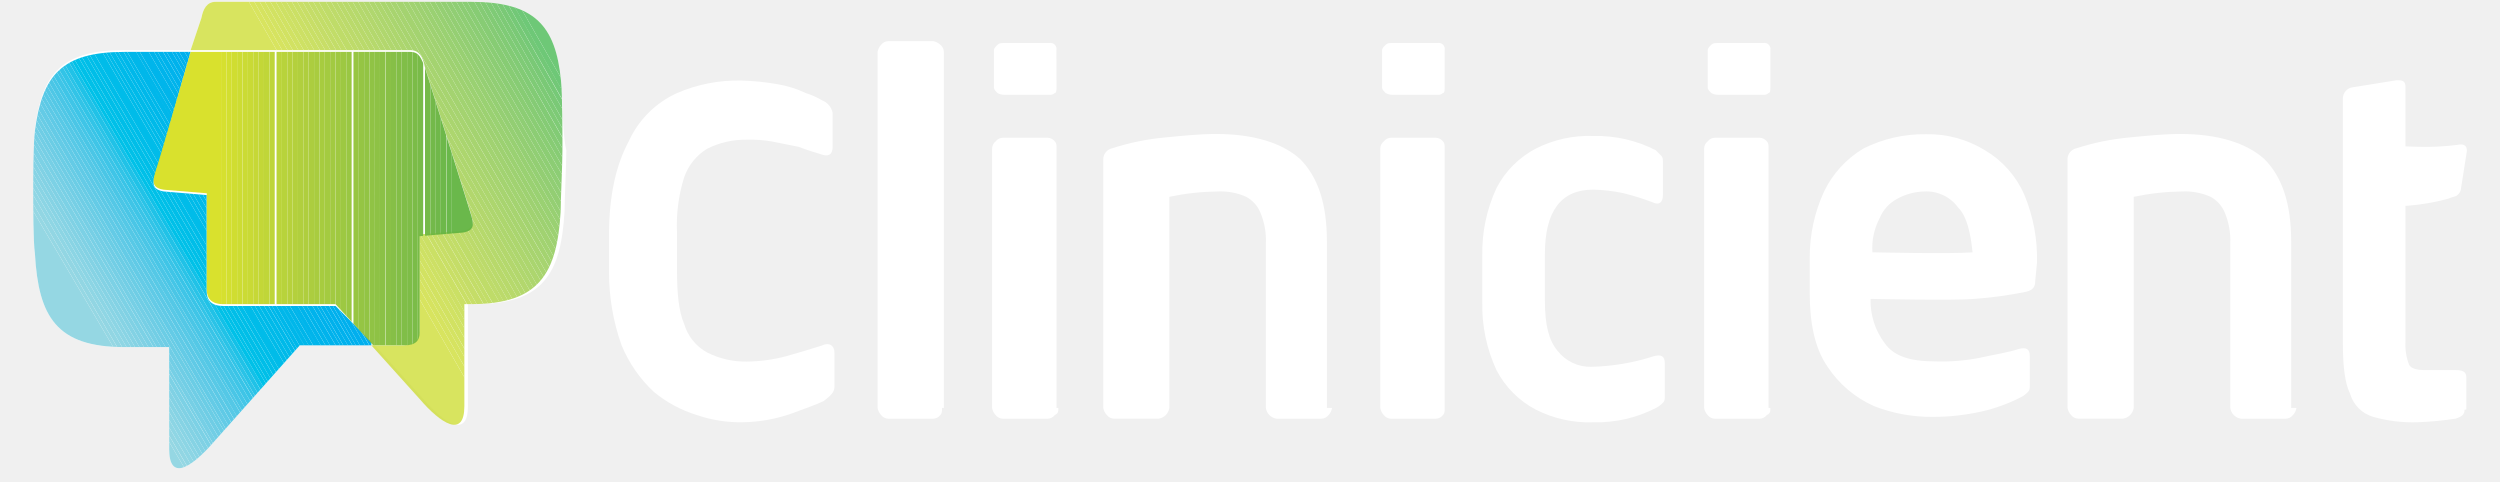
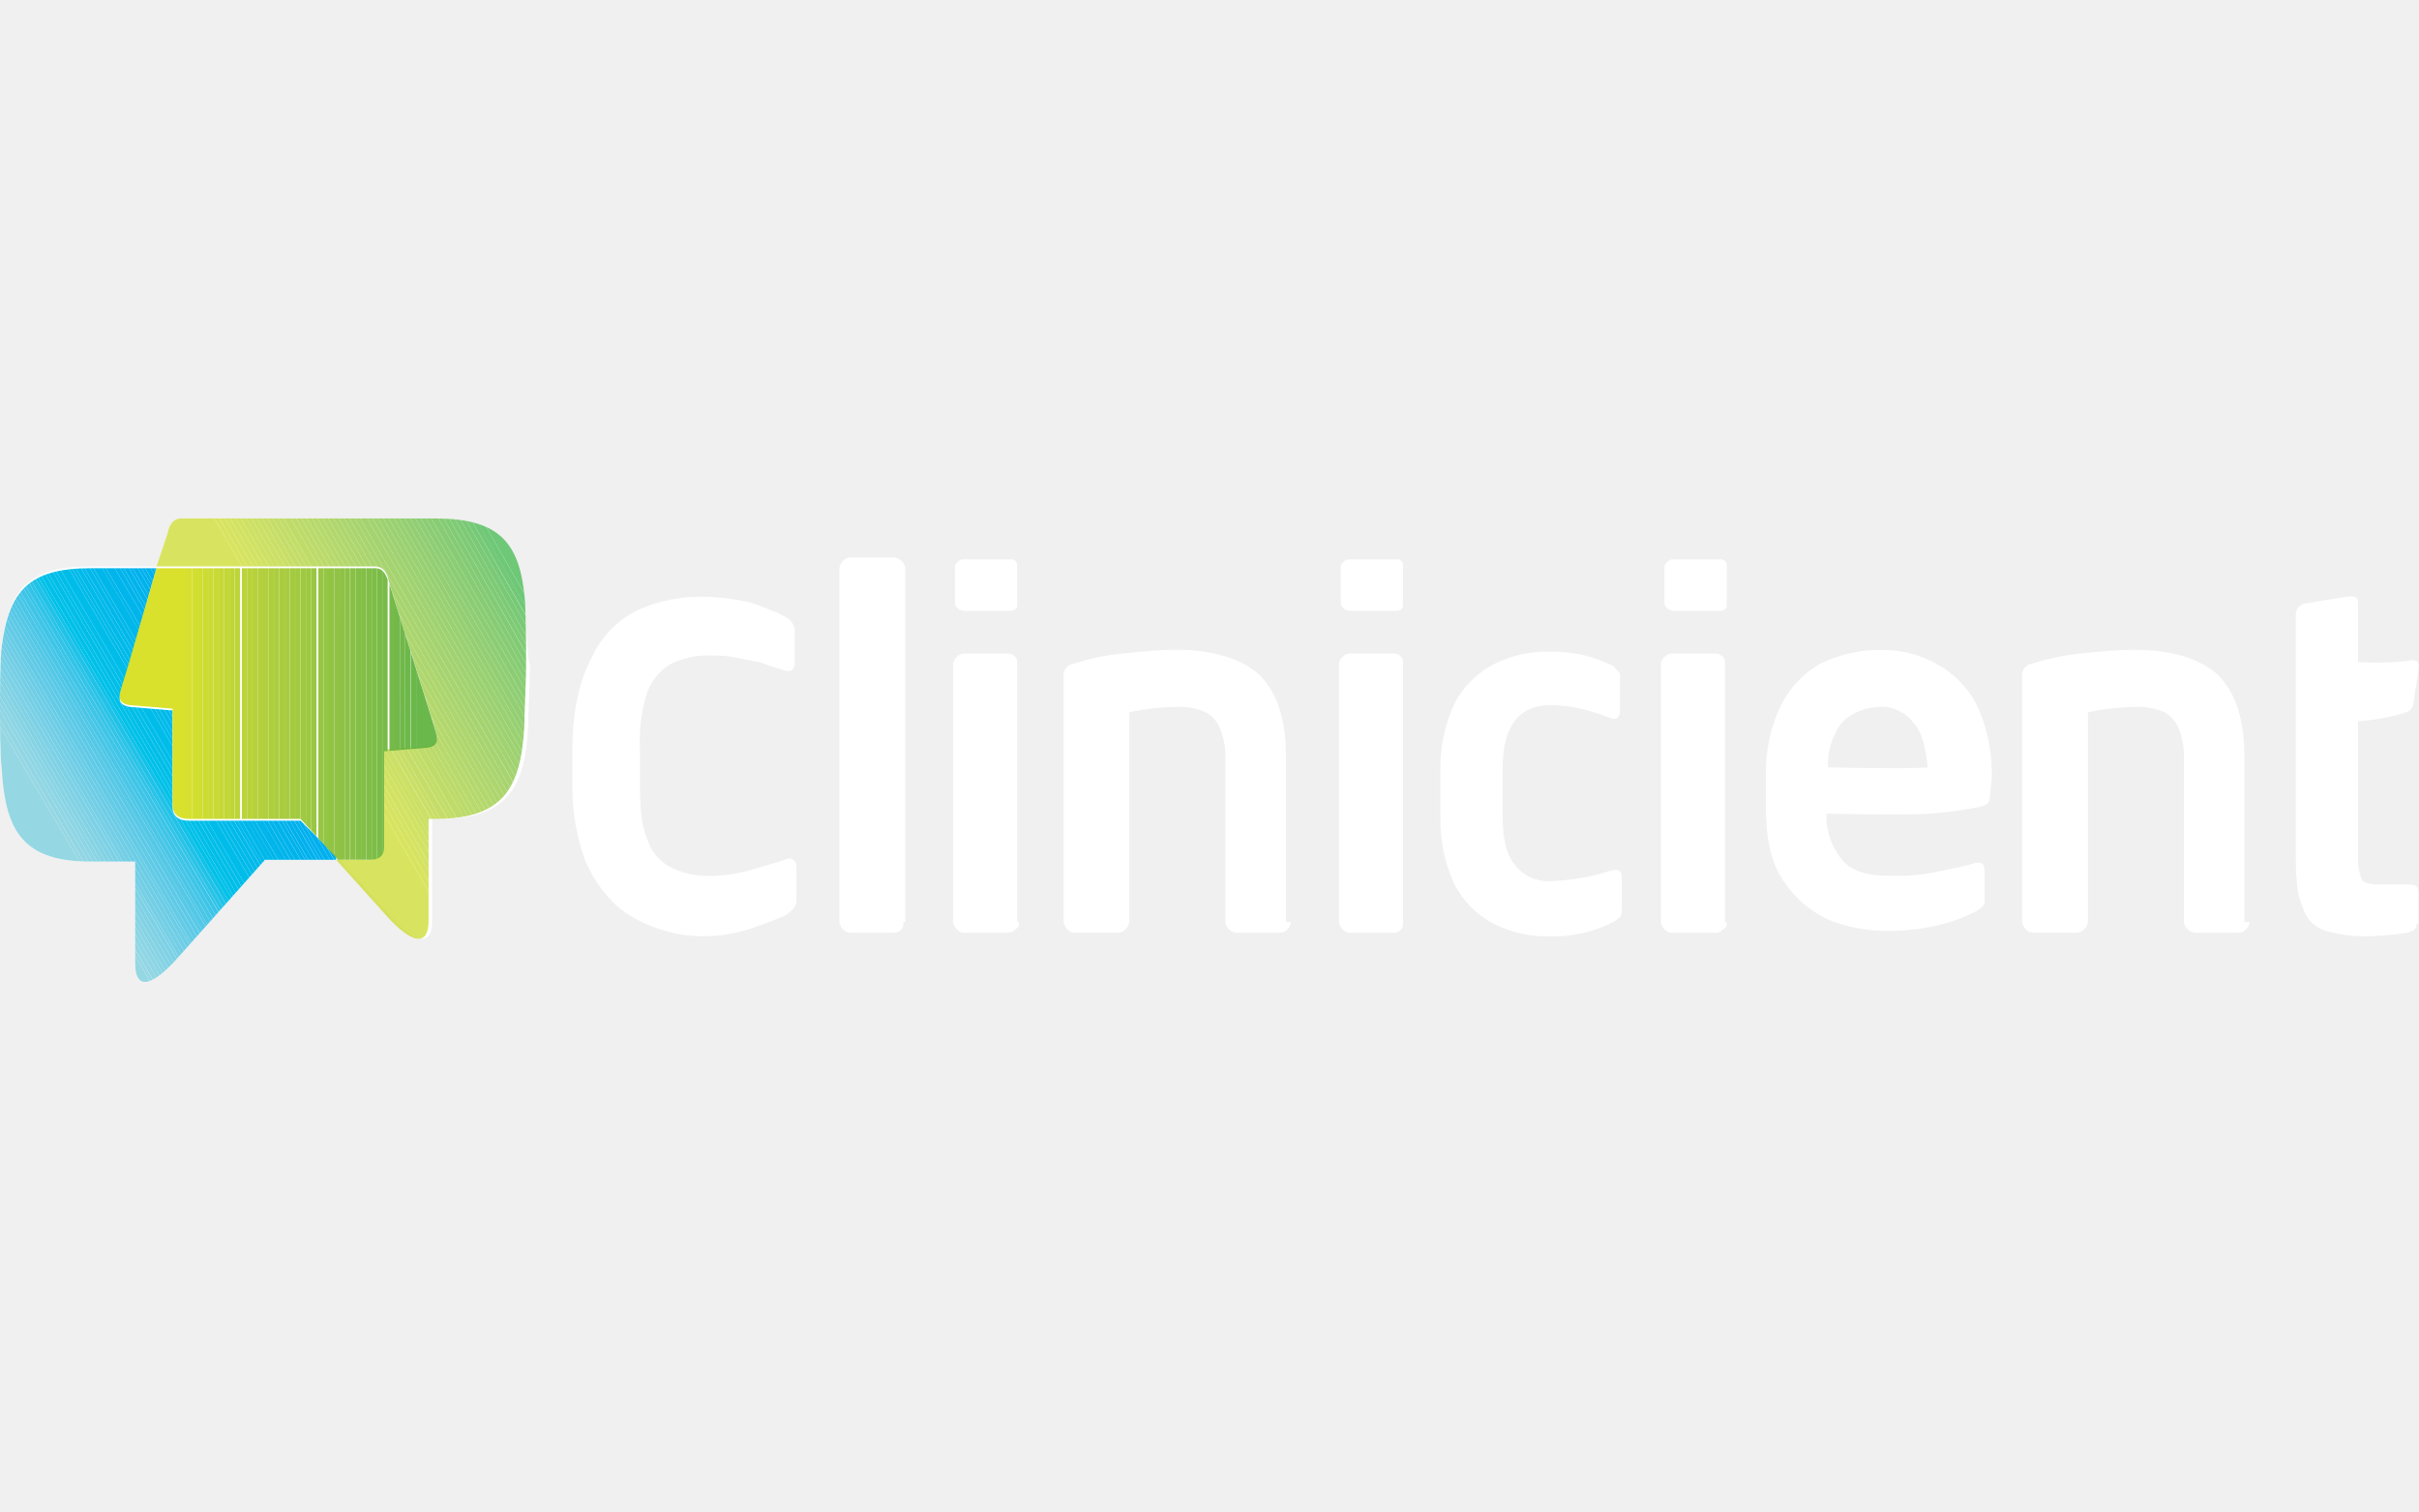
- <svg xmlns="http://www.w3.org/2000/svg" id="Horizontal_Logo_Green_Blue" data-name="Horizontal Logo Green Blue" viewBox="0 0 400 79.1" width="400" height="77">
+ <svg xmlns="http://www.w3.org/2000/svg" id="Horizontal_Logo_Green_Blue" data-name="Horizontal Logo Green Blue" viewBox="0 0 400 79.1" width="400" height="250">
  <defs>
    <style>.cls-1{fill:none;}.cls-2{fill:#fff;}.cls-3{clip-path:url(#clip-path);}.cls-4{fill:#95d7e3;}.cls-5{fill:#92d6e3;}.cls-6{fill:#8fd6e4;}.cls-7{fill:#8cd5e4;}.cls-8{fill:#89d4e4;}.cls-9{fill:#86d3e4;}.cls-10{fill:#83d2e4;}.cls-11{fill:#80d1e4;}.cls-12{fill:#7cd1e5;}.cls-13{fill:#79d0e5;}.cls-14{fill:#76cfe5;}.cls-15{fill:#72cee5;}.cls-16{fill:#6fcde5;}.cls-17{fill:#6bcde5;}.cls-18{fill:#68cce5;}.cls-19{fill:#64cbe6;}.cls-20{fill:#60cae6;}.cls-21{fill:#5cc9e6;}.cls-22{fill:#58c9e6;}.cls-23{fill:#54c8e6;}.cls-24{fill:#4fc7e6;}.cls-25{fill:#4ac6e6;}.cls-26{fill:#45c6e7;}.cls-27{fill:#3fc5e7;}.cls-28{fill:#39c4e7;}.cls-29{fill:#32c4e7;}.cls-30{fill:#2ac3e7;}.cls-31{fill:#20c2e7;}.cls-32{fill:#12c1e8;}.cls-33{fill:#00c1e8;}.cls-34{fill:#00c0e8;}.cls-35{fill:#00bfe8;}.cls-36{fill:#00bee8;}.cls-37{fill:#00bde9;}.cls-38{fill:#00bce9;}.cls-39{fill:#00bbe9;}.cls-40{fill:#00bae9;}.cls-41{fill:#00b9ea;}.cls-42{fill:#00b8ea;}.cls-43{fill:#00b7ea;}.cls-44{fill:#00b6ea;}.cls-45{fill:#00b5eb;}.cls-46{fill:#00b4eb;}.cls-47{fill:#00b3ec;}.cls-48{fill:#00b2ec;}.cls-49{fill:#00b1ec;}.cls-50{fill:#00b1ed;}.cls-51{fill:#00b0ed;}.cls-52{fill:#00afee;}.cls-53{fill:#00aeef;}.cls-54{opacity:0.75;}.cls-55{clip-path:url(#clip-path-61);}.cls-56{fill:#cbdb2a;}.cls-57{fill:#c8da2b;}.cls-58{fill:#c6d92d;}.cls-59{fill:#c3d82e;}.cls-60{fill:#c1d82f;}.cls-61{fill:#bed730;}.cls-62{fill:#bcd631;}.cls-63{fill:#bad532;}.cls-64{fill:#b7d433;}.cls-65{fill:#b5d334;}.cls-66{fill:#b2d235;}.cls-67{fill:#afd136;}.cls-68{fill:#add136;}.cls-69{fill:#aad037;}.cls-70{fill:#a8cf38;}.cls-71{fill:#a5ce39;}.cls-72{fill:#a3cd3a;}.cls-73{fill:#a0cc3a;}.cls-74{fill:#9ecc3b;}.cls-75{fill:#9bcb3c;}.cls-76{fill:#99ca3c;}.cls-77{fill:#96c93d;}.cls-78{fill:#93c83e;}.cls-79{fill:#91c83e;}.cls-80{fill:#8ec73f;}.cls-81{fill:#8bc63f;}.cls-82{fill:#89c540;}.cls-83{fill:#86c440;}.cls-84{fill:#83c441;}.cls-85{fill:#81c341;}.cls-86{fill:#7ec242;}.cls-87{fill:#7bc142;}.cls-88{fill:#78c143;}.cls-89{fill:#76c043;}.cls-90{fill:#72bf44;}.cls-91{fill:#6fbe44;}.cls-92{fill:#6cbe45;}.cls-93{fill:#69bd45;}.cls-94{fill:#66bc46;}.cls-95{fill:#63bc46;}.cls-96{fill:#5fbb46;}.cls-97{fill:#5cba47;}.cls-98{fill:#58b947;}.cls-99{fill:#54b948;}.cls-100{fill:#51b848;}.cls-101{fill:#4db748;}.cls-102{fill:#48b749;}.cls-103{fill:#43b649;}.cls-104{fill:#3eb549;}.cls-105{opacity:0.95;}.cls-106{clip-path:url(#clip-path-112);}.cls-107{fill:#d7df23;}.cls-108{fill:#d4de25;}.cls-109{fill:#d1dd26;}.cls-110{fill:#cedb27;}.cls-111{fill:#cbda29;}.cls-112{fill:#c8d92a;}.cls-113{fill:#c6d82b;}.cls-114{fill:#c3d62c;}.cls-115{fill:#c0d52d;}.cls-116{fill:#bdd42e;}.cls-117{fill:#bbd32f;}.cls-118{fill:#b8d230;}.cls-119{fill:#b5d131;}.cls-120{fill:#b3cf32;}.cls-121{fill:#b0ce33;}.cls-122{fill:#adcd34;}.cls-123{fill:#abcc34;}.cls-124{fill:#a8cb35;}.cls-125{fill:#a5ca36;}.cls-126{fill:#a3c936;}.cls-127{fill:#a0c837;}.cls-128{fill:#9dc738;}.cls-129{fill:#9bc638;}.cls-130{fill:#98c539;}.cls-131{fill:#95c43a;}.cls-132{fill:#93c33a;}.cls-133{fill:#90c23b;}.cls-134{fill:#8dc13b;}.cls-135{fill:#8bc03c;}.cls-136{fill:#88bf3c;}.cls-137{fill:#85be3d;}.cls-138{fill:#83bd3d;}.cls-139{fill:#80bc3e;}.cls-140{fill:#7dbb3e;}.cls-141{fill:#7abb3f;}.cls-142{fill:#78ba3f;}.cls-143{fill:#75b93f;}.cls-144{fill:#72b840;}.cls-145{fill:#6fb740;}.cls-146{fill:#6cb641;}.cls-147{fill:#69b541;}.cls-148{fill:#66b441;}.cls-149{fill:#63b442;}</style>
    <clipPath id="clip-path" transform="translate(0 0.13)">
      <path class="cls-1" d="M49.7,50.16H31.17c-1.76,0-2.65-.88-2.65-2.35V31.93l-7.06-.59C19.41,31,19.7,29.87,20,28.69l1.18-3.82L25.88,8.4H15C4.71,8.4,1.47,12.22.29,21.34,0,23.69,0,29,0,31.63c0,2.06,0,7.94.29,10C.88,51.92,3.82,56.92,15,56.92h7.35V73.68c0,5.29,3.53,3.23,7.35-1.18L43.82,56.63H56.17Z" />
    </clipPath>
    <clipPath id="clip-path-61" transform="translate(0 0.13)">
      <path class="cls-1" d="M86.75,13.11C85.87,4,82.34.17,72,.17H30c-1.47,0-2.06,1.18-2.35,2.65L25.88,8.11H62c1.47,0,2.06,1.18,2.35,2.65l6.47,20.58L72,35.16c.29,1.18.59,2.35-1.47,2.65l-7.06.59V54.28c0,1.47-.88,2.35-2.65,2.35H55.58l7.94,8.82c3.53,4.12,7.35,6.47,7.35,1.18V49.86H72c11.17,0,14.11-5,14.7-15.29,0-2.06.29-7.65.29-10S87,15.46,86.75,13.11Z" />
    </clipPath>
    <clipPath id="clip-path-112" transform="translate(0 0.13)">
      <path class="cls-1" d="M63.52,54.57V38.69l7.06-.59c2.06-.29,1.76-1.47,1.47-2.65l-1.18-3.82L64.4,11C63.81,9.58,63.52,8.4,62,8.4H25.88L21.17,24.57,20,28.4c-.29,1.18-.59,2.35,1.47,2.65l7.06.59V47.51c0,1.47.88,2.35,2.65,2.35H49.7l6.18,6.76h5.29C62.64,56.63,63.52,56,63.52,54.57Z" />
    </clipPath>
  </defs>
  <path class="cls-2" d="M86.75,13.11C85.87,4,82.34.17,72,.17H30c-1.47,0-2.06,1.18-2.35,2.65L25.88,8.11H15C4.71,8.11,1.47,11.93.29,21,0,23.69,0,29,0,31.63c0,2.06,0,7.94.29,10C.88,51.92,3.82,56.92,15,56.92h7.35V73.68c0,5.29,3.53,3.23,7.35-1.18L43.82,56.63H56.17l7.94,8.82c3.53,4.12,7.35,6.47,7.35,1.18V49.86h1.18c11.17,0,14.11-5,14.7-15.29,0-2.06.29-7.65.29-10C87,22.22,87,15.46,86.75,13.11Z" transform="translate(0 0.13)" />
  <g class="cls-3">
    <path class="cls-4" d="M0,34.57,26.17,79H0Z" transform="translate(0 0.13)" />
  </g>
  <g class="cls-3">
    <path class="cls-4" d="M0,33.4,26.76,79h-.59L0,34.57Z" transform="translate(0 0.13)" />
  </g>
  <g class="cls-3">
    <path class="cls-5" d="M0,31.93,27.35,78.68l-.59.29L0,33.4Z" transform="translate(0 0.13)" />
  </g>
  <g class="cls-3">
    <path class="cls-6" d="M0,30.75,27.94,78.39l-.59.29L0,31.93Z" transform="translate(0 0.13)" />
  </g>
  <g class="cls-3">
    <path class="cls-7" d="M0,29.57,28.52,78.09l-.59.29L0,30.75Z" transform="translate(0 0.13)" />
  </g>
  <g class="cls-3">
    <path class="cls-8" d="M0,28.4,28.82,77.51l-.29.59L0,29.57Z" transform="translate(0 0.13)" />
  </g>
  <g class="cls-3">
    <path class="cls-9" d="M0,27.22l29.41,50-.59.29L0,28.4Z" transform="translate(0 0.13)" />
  </g>
  <g class="cls-3">
    <path class="cls-10" d="M0,26,30,76.92l-.59.29L0,27.22Z" transform="translate(0 0.13)" />
  </g>
  <g class="cls-3">
    <path class="cls-11" d="M0,24.87,30.58,76.62l-.59.29L0,26Z" transform="translate(0 0.13)" />
  </g>
  <g class="cls-3">
    <path class="cls-12" d="M0,23.4,31.17,76.33l-.59.29L0,24.87Z" transform="translate(0 0.13)" />
  </g>
  <g class="cls-3">
    <path class="cls-13" d="M0,22.22,31.46,76l-.29.29L0,23.4Z" transform="translate(0 0.13)" />
  </g>
  <g class="cls-3">
    <path class="cls-14" d="M0,21l32.05,54.7-.59.29L0,22.22Z" transform="translate(0 0.13)" />
  </g>
  <g class="cls-3">
    <path class="cls-15" d="M0,19.87,32.64,75.45l-.59.29L0,21Z" transform="translate(0 0.13)" />
  </g>
  <g class="cls-3">
    <path class="cls-16" d="M0,18.69,33.23,75.15l-.59.29L0,19.87Z" transform="translate(0 0.13)" />
  </g>
  <g class="cls-3">
    <path class="cls-17" d="M0,17.52,33.82,74.86l-.59.29L0,18.69Z" transform="translate(0 0.13)" />
  </g>
  <g class="cls-3">
    <path class="cls-18" d="M0,16.34,34.11,74.57l-.29.29L0,17.52Z" transform="translate(0 0.13)" />
  </g>
  <g class="cls-3">
    <path class="cls-19" d="M0,14.87l34.7,59.4-.59.29L0,16.34Z" transform="translate(0 0.13)" />
  </g>
  <g class="cls-3">
    <path class="cls-20" d="M0,13.69,35.29,74l-.59.29L0,14.87Z" transform="translate(0 0.13)" />
  </g>
  <g class="cls-3">
    <path class="cls-21" d="M0,12.52,35.88,73.68l-.59.29L0,13.69Z" transform="translate(0 0.13)" />
  </g>
  <g class="cls-3">
    <path class="cls-22" d="M0,11.34l36.46,62-.59.29L0,12.52Z" transform="translate(0 0.13)" />
  </g>
  <g class="cls-3">
    <path class="cls-23" d="M0,10.17,37.05,72.8l-.59.59L0,11.34Z" transform="translate(0 0.13)" />
  </g>
  <g class="cls-3">
    <path class="cls-24" d="M0,9,37.35,72.51l-.29.29L0,10.17Z" transform="translate(0 0.13)" />
  </g>
  <g class="cls-3">
    <path class="cls-25" d="M0,8.4l.29-.29L37.93,72.21l-.59.29L0,9Z" transform="translate(0 0.13)" />
  </g>
  <g class="cls-3">
    <path class="cls-26" d="M.29,8.11H.88L38.52,71.92l-.59.29Z" transform="translate(0 0.13)" />
  </g>
  <g class="cls-3">
    <path class="cls-27" d="M1.76,8.11,39.11,71.62l-.59.29L.88,8.11Z" transform="translate(0 0.13)" />
  </g>
  <g class="cls-3">
    <path class="cls-28" d="M2.35,8.11,39.7,71.33l-.59.29L1.76,8.11Z" transform="translate(0 0.13)" />
  </g>
  <g class="cls-3">
    <path class="cls-29" d="M3.23,8.11,40,71l-.29.29L2.35,8.11Z" transform="translate(0 0.13)" />
  </g>
  <g class="cls-3">
    <path class="cls-30" d="M3.82,8.11,40.58,70.74,40,71,3.23,8.11Z" transform="translate(0 0.13)" />
  </g>
  <g class="cls-3">
    <path class="cls-31" d="M4.71,8.11,41.17,70.45l-.59.29L3.82,8.11Z" transform="translate(0 0.13)" />
  </g>
  <g class="cls-3">
    <path class="cls-32" d="M5.29,8.11l36.46,62-.59.29L4.71,8.11Z" transform="translate(0 0.13)" />
  </g>
  <g class="cls-3">
    <path class="cls-33" d="M5.88,8.11,42.35,69.86l-.59.29L5.29,8.11Z" transform="translate(0 0.13)" />
  </g>
  <g class="cls-3">
    <path class="cls-34" d="M6.76,8.11,42.64,69.57l-.29.29L5.88,8.11Z" transform="translate(0 0.13)" />
  </g>
  <g class="cls-3">
    <path class="cls-35" d="M7.35,8.11,43.23,69.27l-.59.29L6.76,8.11Z" transform="translate(0 0.13)" />
  </g>
  <g class="cls-3">
    <path class="cls-36" d="M8.23,8.11,43.82,69l-.59.29L7.35,8.11Z" transform="translate(0 0.13)" />
  </g>
  <g class="cls-3">
    <path class="cls-36" d="M8.82,8.11,44.4,68.68l-.59.29L8.23,8.11Z" transform="translate(0 0.13)" />
  </g>
  <g class="cls-3">
    <path class="cls-37" d="M9.7,8.11,45,68.39l-.59.29L8.82,8.11Z" transform="translate(0 0.13)" />
  </g>
  <g class="cls-3">
    <path class="cls-38" d="M10.29,8.11,45.58,67.8l-.59.59L9.7,8.11Zm.88,0,34.7,59.4-.29.29L10.29,8.11Z" transform="translate(0 0.13)" />
  </g>
  <g class="cls-3">
    <path class="cls-39" d="M11.76,8.11l34.7,59.11-.59.29L11.17,8.11Z" transform="translate(0 0.13)" />
  </g>
  <g class="cls-3">
    <path class="cls-40" d="M12.35,8.11l34.7,58.81-.59.29L11.76,8.11Z" transform="translate(0 0.13)" />
  </g>
  <g class="cls-3">
    <path class="cls-40" d="M13.23,8.11,47.64,66.63l-.59.29L12.35,8.11Z" transform="translate(0 0.13)" />
  </g>
  <g class="cls-3">
    <path class="cls-41" d="M13.82,8.11,48.23,66.33l-.59.29L13.23,8.11Z" transform="translate(0 0.13)" />
  </g>
  <g class="cls-3">
    <path class="cls-42" d="M14.7,8.11,48.52,66l-.29.29L13.82,8.11Z" transform="translate(0 0.13)" />
  </g>
  <g class="cls-3">
    <path class="cls-42" d="M15.29,8.11,49.11,65.74l-.59.29L14.7,8.11Z" transform="translate(0 0.13)" />
  </g>
  <g class="cls-3">
    <path class="cls-43" d="M16.17,8.11,49.7,65.45l-.59.29L15.29,8.11Zm.59,0,33.52,57-.59.29L16.17,8.11Z" transform="translate(0 0.13)" />
  </g>
  <g class="cls-3">
    <path class="cls-44" d="M17.35,8.11,50.87,64.86l-.59.29-33.52-57Z" transform="translate(0 0.13)" />
  </g>
  <g class="cls-3">
    <path class="cls-45" d="M18.23,8.11,51.17,64.57l-.29.29L17.35,8.11Zm.59,0L51.76,64.27l-.59.29L18.23,8.11Z" transform="translate(0 0.13)" />
  </g>
  <g class="cls-3">
    <path class="cls-46" d="M19.7,8.11,52.34,64l-.59.29L18.82,8.11Z" transform="translate(0 0.13)" />
  </g>
  <g class="cls-3">
    <path class="cls-46" d="M20.29,8.11,52.93,63.69l-.59.29L19.7,8.11Z" transform="translate(0 0.13)" />
  </g>
  <g class="cls-3">
    <path class="cls-47" d="M21.17,8.11l32.35,55-.59.59L20.29,8.11Z" transform="translate(0 0.13)" />
  </g>
  <g class="cls-3">
    <path class="cls-48" d="M21.76,8.11,54.11,62.8l-.59.29-32.35-55Z" transform="translate(0 0.13)" />
  </g>
  <g class="cls-3">
    <path class="cls-48" d="M22.64,8.11,54.4,62.51l-.29.29L21.76,8.11Z" transform="translate(0 0.13)" />
  </g>
  <g class="cls-3">
    <path class="cls-49" d="M23.23,8.11,55,62.21l-.59.29L22.64,8.11Z" transform="translate(0 0.13)" />
  </g>
  <g class="cls-3">
    <path class="cls-50" d="M23.82,8.11,55.58,61.92l-.59.29L23.23,8.11Z" transform="translate(0 0.13)" />
  </g>
  <g class="cls-3">
    <path class="cls-51" d="M24.7,8.11,55.58,61v.88L23.82,8.11Z" transform="translate(0 0.13)" />
  </g>
  <g class="cls-3">
    <path class="cls-51" d="M25.29,8.11,55.58,59.86V61L24.7,8.11Z" transform="translate(0 0.13)" />
  </g>
  <g class="cls-3">
    <path class="cls-52" d="M26.17,8.11,55.58,58.39v1.47L25.29,8.11Z" transform="translate(0 0.13)" />
  </g>
  <g class="cls-3">
    <path class="cls-52" d="M26.76,8.11,55.58,57.22v1.18L26.17,8.11Z" transform="translate(0 0.13)" />
  </g>
  <g class="cls-3">
    <path class="cls-53" d="M27.64,8.11,55.58,56v1.18L26.76,8.11Z" transform="translate(0 0.13)" />
  </g>
  <g class="cls-3">
    <path class="cls-53" d="M28.23,8.11,55.58,54.86V56L27.64,8.11Z" transform="translate(0 0.13)" />
  </g>
  <g class="cls-3">
    <path class="cls-53" d="M55.58,54.86,28.23,8.11H55.58Z" transform="translate(0 0.13)" />
  </g>
  <g class="cls-54">
    <g class="cls-55">
      <path class="cls-56" d="M35.29-.13,76.46,71.62l-1.18.59H25.88V-.13Z" transform="translate(0 0.13)" />
    </g>
    <g class="cls-55">
      <path class="cls-56" d="M36.17-.13,77.34,71.33l-.88.29L35.29-.13Z" transform="translate(0 0.13)" />
    </g>
    <g class="cls-55">
      <path class="cls-57" d="M37.05-.13,77.93,70.74l-.59.59L36.17-.13Z" transform="translate(0 0.13)" />
    </g>
    <g class="cls-55">
      <path class="cls-58" d="M37.93-.13,78.51,70.45l-.59.29L37.05-.13Z" transform="translate(0 0.13)" />
    </g>
    <g class="cls-55">
      <path class="cls-59" d="M38.82-.13,79.4,70.15l-.88.29L37.93-.13Z" transform="translate(0 0.13)" />
    </g>
    <g class="cls-55">
      <path class="cls-60" d="M39.7-.13,80,69.57l-.59.59L38.82-.13Z" transform="translate(0 0.13)" />
    </g>
    <g class="cls-55">
      <path class="cls-61" d="M40.58-.13l40,69.4-.59.29L39.7-.13Z" transform="translate(0 0.13)" />
    </g>
    <g class="cls-55">
      <path class="cls-62" d="M41.46-.13,81.16,69l-.59.29-40-69.4Z" transform="translate(0 0.13)" />
    </g>
    <g class="cls-55">
      <path class="cls-63" d="M42.35-.13,82,68.39l-.88.59L41.46-.13Z" transform="translate(0 0.13)" />
    </g>
    <g class="cls-55">
      <path class="cls-64" d="M43.23-.13,82.63,68.1l-.59.29L42.35-.13Z" transform="translate(0 0.13)" />
    </g>
    <g class="cls-55">
      <path class="cls-65" d="M44.11-.13,83.22,67.8l-.59.29L43.23-.13Z" transform="translate(0 0.13)" />
    </g>
    <g class="cls-55">
      <path class="cls-66" d="M45-.13,84.1,67.21l-.88.59L44.11-.13Z" transform="translate(0 0.13)" />
    </g>
    <g class="cls-55">
      <path class="cls-67" d="M45.87-.13l38.82,67-.59.29L45-.13Z" transform="translate(0 0.13)" />
    </g>
    <g class="cls-55">
      <path class="cls-68" d="M46.76-.13,85.28,66.63l-.59.29L45.87-.13Z" transform="translate(0 0.13)" />
    </g>
    <g class="cls-55">
      <path class="cls-69" d="M47.93-.13,86.16,66l-.88.59L46.76-.13Z" transform="translate(0 0.13)" />
    </g>
    <g class="cls-55">
      <path class="cls-70" d="M48.81-.13,86.75,65.74l-.59.29L47.93-.13Z" transform="translate(0 0.13)" />
    </g>
    <g class="cls-55">
      <path class="cls-71" d="M49.7-.13,87,64.86v.59l-.29.29L48.81-.13Z" transform="translate(0 0.13)" />
    </g>
    <g class="cls-55">
      <path class="cls-72" d="M50.58-.13,87,63.39v1.47L49.7-.13Z" transform="translate(0 0.13)" />
    </g>
    <g class="cls-55">
      <path class="cls-73" d="M51.46-.13,87,61.63v1.76L50.58-.13Z" transform="translate(0 0.13)" />
    </g>
    <g class="cls-55">
      <path class="cls-74" d="M52.34-.13,87,60.16v1.47L51.46-.13Z" transform="translate(0 0.13)" />
    </g>
    <g class="cls-55">
      <path class="cls-75" d="M53.23-.13,87,58.69v1.47L52.34-.13Z" transform="translate(0 0.13)" />
    </g>
    <g class="cls-55">
      <path class="cls-76" d="M54.11-.13,87,56.92v1.76L53.23-.13Z" transform="translate(0 0.13)" />
    </g>
    <g class="cls-55">
      <path class="cls-77" d="M55-.13,87,55.45v1.47L54.11-.13Z" transform="translate(0 0.13)" />
    </g>
    <g class="cls-55">
      <path class="cls-78" d="M55.87-.13,87,54v1.47L55-.13Z" transform="translate(0 0.13)" />
    </g>
    <g class="cls-55">
      <path class="cls-79" d="M56.75-.13,87,52.22V54L55.87-.13Z" transform="translate(0 0.13)" />
    </g>
    <g class="cls-55">
      <path class="cls-80" d="M57.64-.13,87,50.75v1.47L56.75-.13Z" transform="translate(0 0.13)" />
    </g>
    <g class="cls-55">
      <path class="cls-81" d="M58.52-.13,87,49.28v1.47L57.64-.13Z" transform="translate(0 0.13)" />
    </g>
    <g class="cls-55">
      <path class="cls-82" d="M59.4-.13,87,47.51v1.76L58.52-.13Z" transform="translate(0 0.13)" />
    </g>
    <g class="cls-55">
      <path class="cls-83" d="M60.58-.13,87,46v1.47L59.4-.13Z" transform="translate(0 0.13)" />
    </g>
    <g class="cls-55">
      <path class="cls-84" d="M61.46-.13,87,44.57V46L60.58-.13Z" transform="translate(0 0.13)" />
    </g>
    <g class="cls-55">
      <path class="cls-85" d="M62.34-.13,87,42.81v1.76L61.46-.13Z" transform="translate(0 0.13)" />
    </g>
    <g class="cls-55">
      <path class="cls-86" d="M63.22-.13,87,41.34v1.47L62.34-.13Z" transform="translate(0 0.13)" />
    </g>
    <g class="cls-55">
      <path class="cls-87" d="M64.11-.13,87,39.87v1.47L63.22-.13Z" transform="translate(0 0.13)" />
    </g>
    <g class="cls-55">
      <path class="cls-88" d="M65-.13,87,38.1v1.76L64.11-.13Z" transform="translate(0 0.13)" />
    </g>
    <g class="cls-55">
      <path class="cls-89" d="M65.87-.13,87,36.63V38.1L65-.13Z" transform="translate(0 0.13)" />
    </g>
    <g class="cls-55">
      <path class="cls-90" d="M66.75-.13,87,35.16v1.47L65.87-.13Z" transform="translate(0 0.13)" />
    </g>
    <g class="cls-55">
      <path class="cls-91" d="M67.63-.13,87,33.4v1.76L66.75-.13Z" transform="translate(0 0.13)" />
    </g>
    <g class="cls-55">
      <path class="cls-92" d="M68.52-.13,87,31.93V33.4L67.63-.13Z" transform="translate(0 0.13)" />
    </g>
    <g class="cls-55">
      <path class="cls-93" d="M69.4-.13,87,30.46v1.47L68.52-.13Z" transform="translate(0 0.13)" />
    </g>
    <g class="cls-55">
      <path class="cls-94" d="M70.28-.13,87,28.69v1.76L69.4-.13Z" transform="translate(0 0.13)" />
    </g>
    <g class="cls-55">
      <path class="cls-95" d="M71.16-.13,87,27.22v1.47L70.28-.13Z" transform="translate(0 0.13)" />
    </g>
    <g class="cls-55">
      <path class="cls-96" d="M72.34-.13,87,25.75v1.47L71.16-.13Z" transform="translate(0 0.13)" />
    </g>
    <g class="cls-55">
      <path class="cls-97" d="M73.22-.13,87,24.28v1.47L72.34-.13Z" transform="translate(0 0.13)" />
    </g>
    <g class="cls-55">
      <path class="cls-98" d="M74.1-.13,87,22.52v1.76L73.22-.13Z" transform="translate(0 0.13)" />
    </g>
    <g class="cls-55">
      <path class="cls-99" d="M75-.13,87,21v1.47L74.1-.13Z" transform="translate(0 0.13)" />
    </g>
    <g class="cls-55">
      <path class="cls-100" d="M75.87-.13,87,19.58V21L75-.13Z" transform="translate(0 0.13)" />
    </g>
    <g class="cls-55">
      <path class="cls-101" d="M76.75-.13,87,17.81v1.76L75.87-.13Z" transform="translate(0 0.13)" />
    </g>
    <g class="cls-55">
      <path class="cls-102" d="M77.63-.13,87,16.34v1.47L76.75-.13Z" transform="translate(0 0.13)" />
    </g>
    <g class="cls-55">
      <path class="cls-103" d="M78.51-.13l8.53,15v1.47L77.63-.13Z" transform="translate(0 0.13)" />
    </g>
    <g class="cls-55">
      <path class="cls-104" d="M79.4-.13,87,13.11v1.76l-8.53-15Z" transform="translate(0 0.13)" />
    </g>
    <g class="cls-55">
      <path class="cls-104" d="M87,13.11,79.4-.13H87Z" transform="translate(0 0.13)" />
    </g>
  </g>
  <g class="cls-105">
    <g class="cls-106">
      <path class="cls-107" d="M19.11,8.11H30V56.92H19.11ZM30,8.11h.88V56.92H30Z" transform="translate(0 0.13)" />
    </g>
    <g class="cls-106">
      <path class="cls-108" d="M30.88,8.11h.88V56.92h-.88Z" transform="translate(0 0.13)" />
    </g>
    <g class="cls-106">
      <path class="cls-109" d="M31.76,8.11h.88V56.92h-.88Z" transform="translate(0 0.13)" />
    </g>
    <g class="cls-106">
      <path class="cls-110" d="M32.64,8.11h.88V56.92h-.88Z" transform="translate(0 0.13)" />
    </g>
    <g class="cls-106">
      <path class="cls-111" d="M33.52,8.11h.88V56.92h-.88Z" transform="translate(0 0.13)" />
    </g>
    <g class="cls-106">
      <path class="cls-112" d="M34.41,8.11h.88V56.92h-.88Z" transform="translate(0 0.13)" />
    </g>
    <g class="cls-106">
      <path class="cls-113" d="M35.29,8.11h.88V56.92h-.88Z" transform="translate(0 0.13)" />
    </g>
    <g class="cls-106">
      <path class="cls-114" d="M36.17,8.11h.88V56.92h-.88Z" transform="translate(0 0.13)" />
    </g>
    <g class="cls-106">
      <path class="cls-115" d="M37.05,8.11h.88V56.92h-.88Z" transform="translate(0 0.13)" />
    </g>
    <g class="cls-106">
      <path class="cls-116" d="M37.93,8.11h.88V56.92h-.88Z" transform="translate(0 0.13)" />
    </g>
    <g class="cls-106">
      <path class="cls-117" d="M38.82,8.11h.88V56.92h-.88Z" transform="translate(0 0.13)" />
    </g>
    <g class="cls-106">
      <path class="cls-118" d="M40,8.11h.88V56.92H40Z" transform="translate(0 0.13)" />
    </g>
    <g class="cls-106">
      <path class="cls-119" d="M40.87,8.11h.88V56.92h-.88Z" transform="translate(0 0.13)" />
    </g>
    <g class="cls-106">
      <path class="cls-120" d="M41.76,8.11h.88V56.92h-.88Z" transform="translate(0 0.13)" />
    </g>
    <g class="cls-106">
      <path class="cls-121" d="M42.64,8.11h.88V56.92h-.88Z" transform="translate(0 0.13)" />
    </g>
    <g class="cls-106">
      <path class="cls-122" d="M43.52,8.11h.88V56.92h-.88Z" transform="translate(0 0.13)" />
    </g>
    <g class="cls-106">
      <path class="cls-123" d="M44.4,8.11h.88V56.92H44.4Z" transform="translate(0 0.13)" />
    </g>
    <g class="cls-106">
      <path class="cls-124" d="M45.29,8.11h.88V56.92h-.88Z" transform="translate(0 0.13)" />
    </g>
    <g class="cls-106">
      <path class="cls-125" d="M46.17,8.11h.88V56.92h-.88Z" transform="translate(0 0.13)" />
    </g>
    <g class="cls-106">
      <path class="cls-126" d="M47.05,8.11h.88V56.92h-.88Z" transform="translate(0 0.13)" />
    </g>
    <g class="cls-106">
      <path class="cls-127" d="M47.93,8.11h.88V56.92h-.88Z" transform="translate(0 0.13)" />
    </g>
    <g class="cls-106">
      <path class="cls-128" d="M48.81,8.11h.88V56.92h-.88Z" transform="translate(0 0.13)" />
    </g>
    <g class="cls-106">
      <path class="cls-129" d="M49.7,8.11h.88V56.92H49.7Z" transform="translate(0 0.13)" />
    </g>
    <g class="cls-106">
      <path class="cls-130" d="M50.58,8.11h.88V56.92h-.88Z" transform="translate(0 0.13)" />
    </g>
    <g class="cls-106">
      <path class="cls-131" d="M51.46,8.11h.88V56.92h-.88Z" transform="translate(0 0.13)" />
    </g>
    <g class="cls-106">
      <path class="cls-132" d="M52.64,8.11h.88V56.92h-.88Z" transform="translate(0 0.13)" />
    </g>
    <g class="cls-106">
      <path class="cls-133" d="M53.52,8.11h.88V56.92h-.88Z" transform="translate(0 0.13)" />
    </g>
    <g class="cls-106">
      <path class="cls-134" d="M54.4,8.11h.88V56.92H54.4Z" transform="translate(0 0.13)" />
    </g>
    <g class="cls-106">
      <path class="cls-135" d="M55.28,8.11h.88V56.92h-.88Z" transform="translate(0 0.13)" />
    </g>
    <g class="cls-106">
      <path class="cls-136" d="M56.17,8.11H57V56.92h-.88Z" transform="translate(0 0.13)" />
    </g>
    <g class="cls-106">
      <path class="cls-137" d="M57,8.11h.88V56.92H57Z" transform="translate(0 0.13)" />
    </g>
    <g class="cls-106">
      <path class="cls-138" d="M57.93,8.11h.88V56.92h-.88Z" transform="translate(0 0.13)" />
    </g>
    <g class="cls-106">
      <path class="cls-139" d="M58.81,8.11h.88V56.92h-.88Z" transform="translate(0 0.13)" />
    </g>
    <g class="cls-106">
      <path class="cls-140" d="M59.69,8.11h.88V56.92h-.88Z" transform="translate(0 0.13)" />
    </g>
    <g class="cls-106">
      <path class="cls-141" d="M60.58,8.11h.88V56.92h-.88Z" transform="translate(0 0.13)" />
    </g>
    <g class="cls-106">
      <path class="cls-142" d="M61.46,8.11h.88V56.92h-.88Z" transform="translate(0 0.13)" />
    </g>
    <g class="cls-106">
      <path class="cls-143" d="M62.34,8.11h.88V56.92h-.88Z" transform="translate(0 0.13)" />
    </g>
    <g class="cls-106">
      <path class="cls-144" d="M63.22,8.11h.88V56.92h-.88Z" transform="translate(0 0.13)" />
    </g>
    <g class="cls-106">
      <path class="cls-145" d="M64.4,8.11h.88V56.92H64.4Z" transform="translate(0 0.13)" />
    </g>
    <g class="cls-106">
      <path class="cls-146" d="M65.28,8.11h.88V56.92h-.88Z" transform="translate(0 0.13)" />
    </g>
    <g class="cls-106">
      <path class="cls-147" d="M66.16,8.11H67V56.92h-.88Z" transform="translate(0 0.13)" />
    </g>
    <g class="cls-106">
      <path class="cls-148" d="M67,8.11h.88V56.92H67Z" transform="translate(0 0.13)" />
    </g>
    <g class="cls-106">
      <path class="cls-149" d="M67.93,8.11h.88V56.92h-.88Z" transform="translate(0 0.13)" />
    </g>
    <g class="cls-106">
      <path class="cls-149" d="M68.81,8.11h4.12V56.92H68.81Z" transform="translate(0 0.13)" />
    </g>
  </g>
  <path class="cls-2" d="M116.74,69.27a21.93,21.93,0,0,1-7.65-1.18A20.54,20.54,0,0,1,102,64.27a22,22,0,0,1-5.29-7.65,35.5,35.5,0,0,1-2.06-12.06V38.4c0-6.47,1.18-11.47,3.23-15.29a16,16,0,0,1,7.94-7.94,25.2,25.2,0,0,1,10.59-2.06,39.85,39.85,0,0,1,5.88.59,17.75,17.75,0,0,1,4.7,1.47,12.15,12.15,0,0,1,2.65,1.18,2.8,2.8,0,0,1,1.76,2.06V24c0,1.18-.59,1.76-2.06,1.18-.88-.29-2.06-.59-3.53-1.18l-4.41-.88a20.83,20.83,0,0,0-4.12-.29,14,14,0,0,0-6.47,1.47A8.84,8.84,0,0,0,107,29a26.37,26.37,0,0,0-1.18,9.12v6.18c0,3.82.29,6.76,1.18,8.82a7.87,7.87,0,0,0,3.82,4.71,14,14,0,0,0,6.47,1.47,26.22,26.22,0,0,0,6.47-.88c2.06-.59,4.12-1.18,5.88-1.76,1.18-.59,2.06,0,2.06,1.18v5.59c0,.88-.59,1.47-1.76,2.35-1.18.59-2.94,1.18-5.29,2.06A25.21,25.21,0,0,1,116.74,69.27Z" transform="translate(0 0.13)" />
  <path class="cls-2" d="M149.38,66.92c0,.59,0,.88-.29,1.18a1.53,1.53,0,0,1-1.18.59h-7.35a1.53,1.53,0,0,1-1.18-.59,2.23,2.23,0,0,1-.59-1.18V8.4a2.23,2.23,0,0,1,.59-1.18,1.53,1.53,0,0,1,1.18-.59h7.35a2.23,2.23,0,0,1,1.18.59,1.53,1.53,0,0,1,.59,1.18V66.92Z" transform="translate(0 0.13)" />
  <path class="cls-2" d="M168.5,66.92c0,.59,0,.88-.59,1.18a1.53,1.53,0,0,1-1.18.59h-7.35a1.53,1.53,0,0,1-1.18-.59,2.23,2.23,0,0,1-.59-1.18V24.28a1.53,1.53,0,0,1,.59-1.18,1.53,1.53,0,0,1,1.18-.59h7.35a1.53,1.53,0,0,1,1.18.59c.29.29.29.59.29,1.18V66.92Z" transform="translate(0 0.13)" />
  <path class="cls-2" d="M213.49,66.92a2.23,2.23,0,0,1-.59,1.18,1.53,1.53,0,0,1-1.18.59h-7.35a2.08,2.08,0,0,1-1.76-1.76V39.87a11.72,11.72,0,0,0-.88-5,5.19,5.19,0,0,0-2.35-2.65,10.31,10.31,0,0,0-4.7-.88,40.89,40.89,0,0,0-7.94.88v34.7A2.08,2.08,0,0,1,185,68.68h-7.35a1.53,1.53,0,0,1-1.18-.59,2.23,2.23,0,0,1-.59-1.18V26a1.86,1.86,0,0,1,1.47-1.76,39.89,39.89,0,0,1,8.53-1.76c2.94-.29,5.88-.59,8.53-.59,6.18,0,10.88,1.47,13.82,4.12,2.94,2.94,4.41,7.35,4.41,13.53V66.92Z" transform="translate(0 0.13)" />
  <path class="cls-2" d="M232,66.92c0,.59,0,.88-.29,1.18a1.53,1.53,0,0,1-1.18.59h-7.35A1.53,1.53,0,0,1,222,68.1a2.23,2.23,0,0,1-.59-1.18V24.28A1.53,1.53,0,0,1,222,23.1a1.53,1.53,0,0,1,1.18-.59h7.35a1.53,1.53,0,0,1,1.18.59c.29.29.29.59.29,1.18Z" transform="translate(0 0.13)" />
  <path class="cls-2" d="M256.13,60.16a36,36,0,0,0,10.29-1.76c1.18-.29,1.76,0,1.76,1.18v5.29c0,.59,0,.88-.29,1.18a4.06,4.06,0,0,1-1.18.88,21.3,21.3,0,0,1-10.29,2.35A19.31,19.31,0,0,1,247,67.21a15.26,15.26,0,0,1-6.47-6.47,25.15,25.15,0,0,1-2.35-11.17V41.92a25.15,25.15,0,0,1,2.35-11.17A15.26,15.26,0,0,1,247,24.28a19.31,19.31,0,0,1,9.41-2.06,21.3,21.3,0,0,1,10.29,2.35l.88.88c.29.29.29.59.29,1.18v5.29c0,1.18-.59,1.76-1.76,1.18a41.88,41.88,0,0,0-4.7-1.47,25.9,25.9,0,0,0-5-.59q-7.94,0-7.94,10.59v7.65c0,3.82.59,6.47,2.06,8.23A6.83,6.83,0,0,0,256.13,60.16Z" transform="translate(0 0.13)" />
  <path class="cls-2" d="M285.53,66.92c0,.59,0,.88-.59,1.18a1.53,1.53,0,0,1-1.18.59h-7.35a1.53,1.53,0,0,1-1.18-.59,2.23,2.23,0,0,1-.59-1.18V24.28a1.53,1.53,0,0,1,.59-1.18,1.53,1.53,0,0,1,1.18-.59h7.35a1.53,1.53,0,0,1,1.18.59c.29.29.29.59.29,1.18V66.92Z" transform="translate(0 0.13)" />
  <path class="cls-2" d="M372,66.92a2.23,2.23,0,0,1-.59,1.18,1.53,1.53,0,0,1-1.18.59h-7.35a2.08,2.08,0,0,1-1.76-1.76V39.87a11.72,11.72,0,0,0-.88-5,5.19,5.19,0,0,0-2.35-2.65,10.31,10.31,0,0,0-4.7-.88,40.89,40.89,0,0,0-7.94.88v34.7a2.08,2.08,0,0,1-1.76,1.76h-7.35a1.53,1.53,0,0,1-1.18-.59,2.23,2.23,0,0,1-.59-1.18V26a1.86,1.86,0,0,1,1.47-1.76,39.89,39.89,0,0,1,8.53-1.76c2.94-.29,5.88-.59,8.53-.59,6.18,0,10.88,1.47,13.82,4.12,2.94,2.94,4.41,7.35,4.41,13.53V66.92Z" transform="translate(0 0.13)" />
  <path class="cls-2" d="M168.2,14.28c0,.29,0,.88-.29.88a1.08,1.08,0,0,1-.88.29h-7.35a2.22,2.22,0,0,1-1.18-.29c-.29-.29-.59-.59-.59-.88V8.11c0-.29.29-.59.59-.88s.59-.29,1.18-.29H167a1,1,0,0,1,1.18,1.18Z" transform="translate(0 0.13)" />
  <path class="cls-2" d="M232,14.28c0,.29,0,.88-.29.88a1.08,1.08,0,0,1-.88.29h-7.35a2.22,2.22,0,0,1-1.18-.29c-.29-.29-.59-.59-.59-.88V8.11c0-.29.29-.59.59-.88s.59-.29,1.18-.29h7.35A1,1,0,0,1,232,8.11Z" transform="translate(0 0.13)" />
  <path class="cls-2" d="M285.53,14.28c0,.29,0,.88-.29.88a1.08,1.08,0,0,1-.88.29H277a2.22,2.22,0,0,1-1.18-.29c-.29-.29-.59-.59-.59-.88V8.11c0-.29.29-.59.59-.88s.59-.29,1.18-.29h7.35a1,1,0,0,1,1.18,1.18Z" transform="translate(0 0.13)" />
  <path class="cls-2" d="M329.35,43.1a27.06,27.06,0,0,0-2.06-11.17,15.79,15.79,0,0,0-6.47-7.35,17.78,17.78,0,0,0-9.7-2.65,22.16,22.16,0,0,0-10.29,2.35,16.61,16.61,0,0,0-6.47,7.06A25.71,25.71,0,0,0,292,42.22V48.1c0,5,.88,9.12,2.94,12.06a17.78,17.78,0,0,0,7.65,6.47,25.9,25.9,0,0,0,9.7,1.76,36.5,36.5,0,0,0,7.94-.88,27.27,27.27,0,0,0,6.47-2.35,4.06,4.06,0,0,0,1.18-.88c.29-.29.29-.59.29-1.18V58.39c0-1.18-.59-1.47-1.76-1.18-1.76.59-3.82.88-6.47,1.47a32.28,32.28,0,0,1-7.35.59c-4.12,0-6.76-.88-8.23-2.94A11.58,11.58,0,0,1,302,49s13.82.29,17.06,0a66.39,66.39,0,0,0,8.53-1.18c1.18-.29,1.47-.88,1.47-1.76ZM302.3,41.34a10.51,10.51,0,0,1,1.18-5.59,6.37,6.37,0,0,1,2.94-3.23,9.74,9.74,0,0,1,4.41-1.18A6.46,6.46,0,0,1,316.41,34c1.47,1.47,2.06,4.41,2.35,7.35C314.94,41.63,302.3,41.34,302.3,41.34Z" transform="translate(0 0.13)" />
  <path class="cls-2" d="M399.63,67.21c0,.88-.59,1.18-1.47,1.47a53.87,53.87,0,0,1-6.18.59,23.74,23.74,0,0,1-7.35-.88,5.55,5.55,0,0,1-3.82-3.82c-.88-1.76-1.18-4.71-1.18-8.23V16a1.86,1.86,0,0,1,1.47-1.76l7.35-1.18h.29c.88,0,1.18.29,1.18,1.18V56a9.09,9.09,0,0,0,.59,3.82q.44.88,2.65.88h5c1.18,0,1.76.29,1.76,1.18v5.29Z" transform="translate(0 0.13)" />
  <path class="cls-2" d="M382,33.1a37.48,37.48,0,0,0,8.23.59A35.43,35.43,0,0,0,397,32.51c.59-.29,1.18-.29,1.47-.59a1.53,1.53,0,0,0,.59-1.18l.88-5.59c.29-1.18-.29-1.76-1.47-1.47A41.52,41.52,0,0,1,392,24a57.29,57.29,0,0,1-7.35-.59" transform="translate(0 0.13)" />
</svg>
